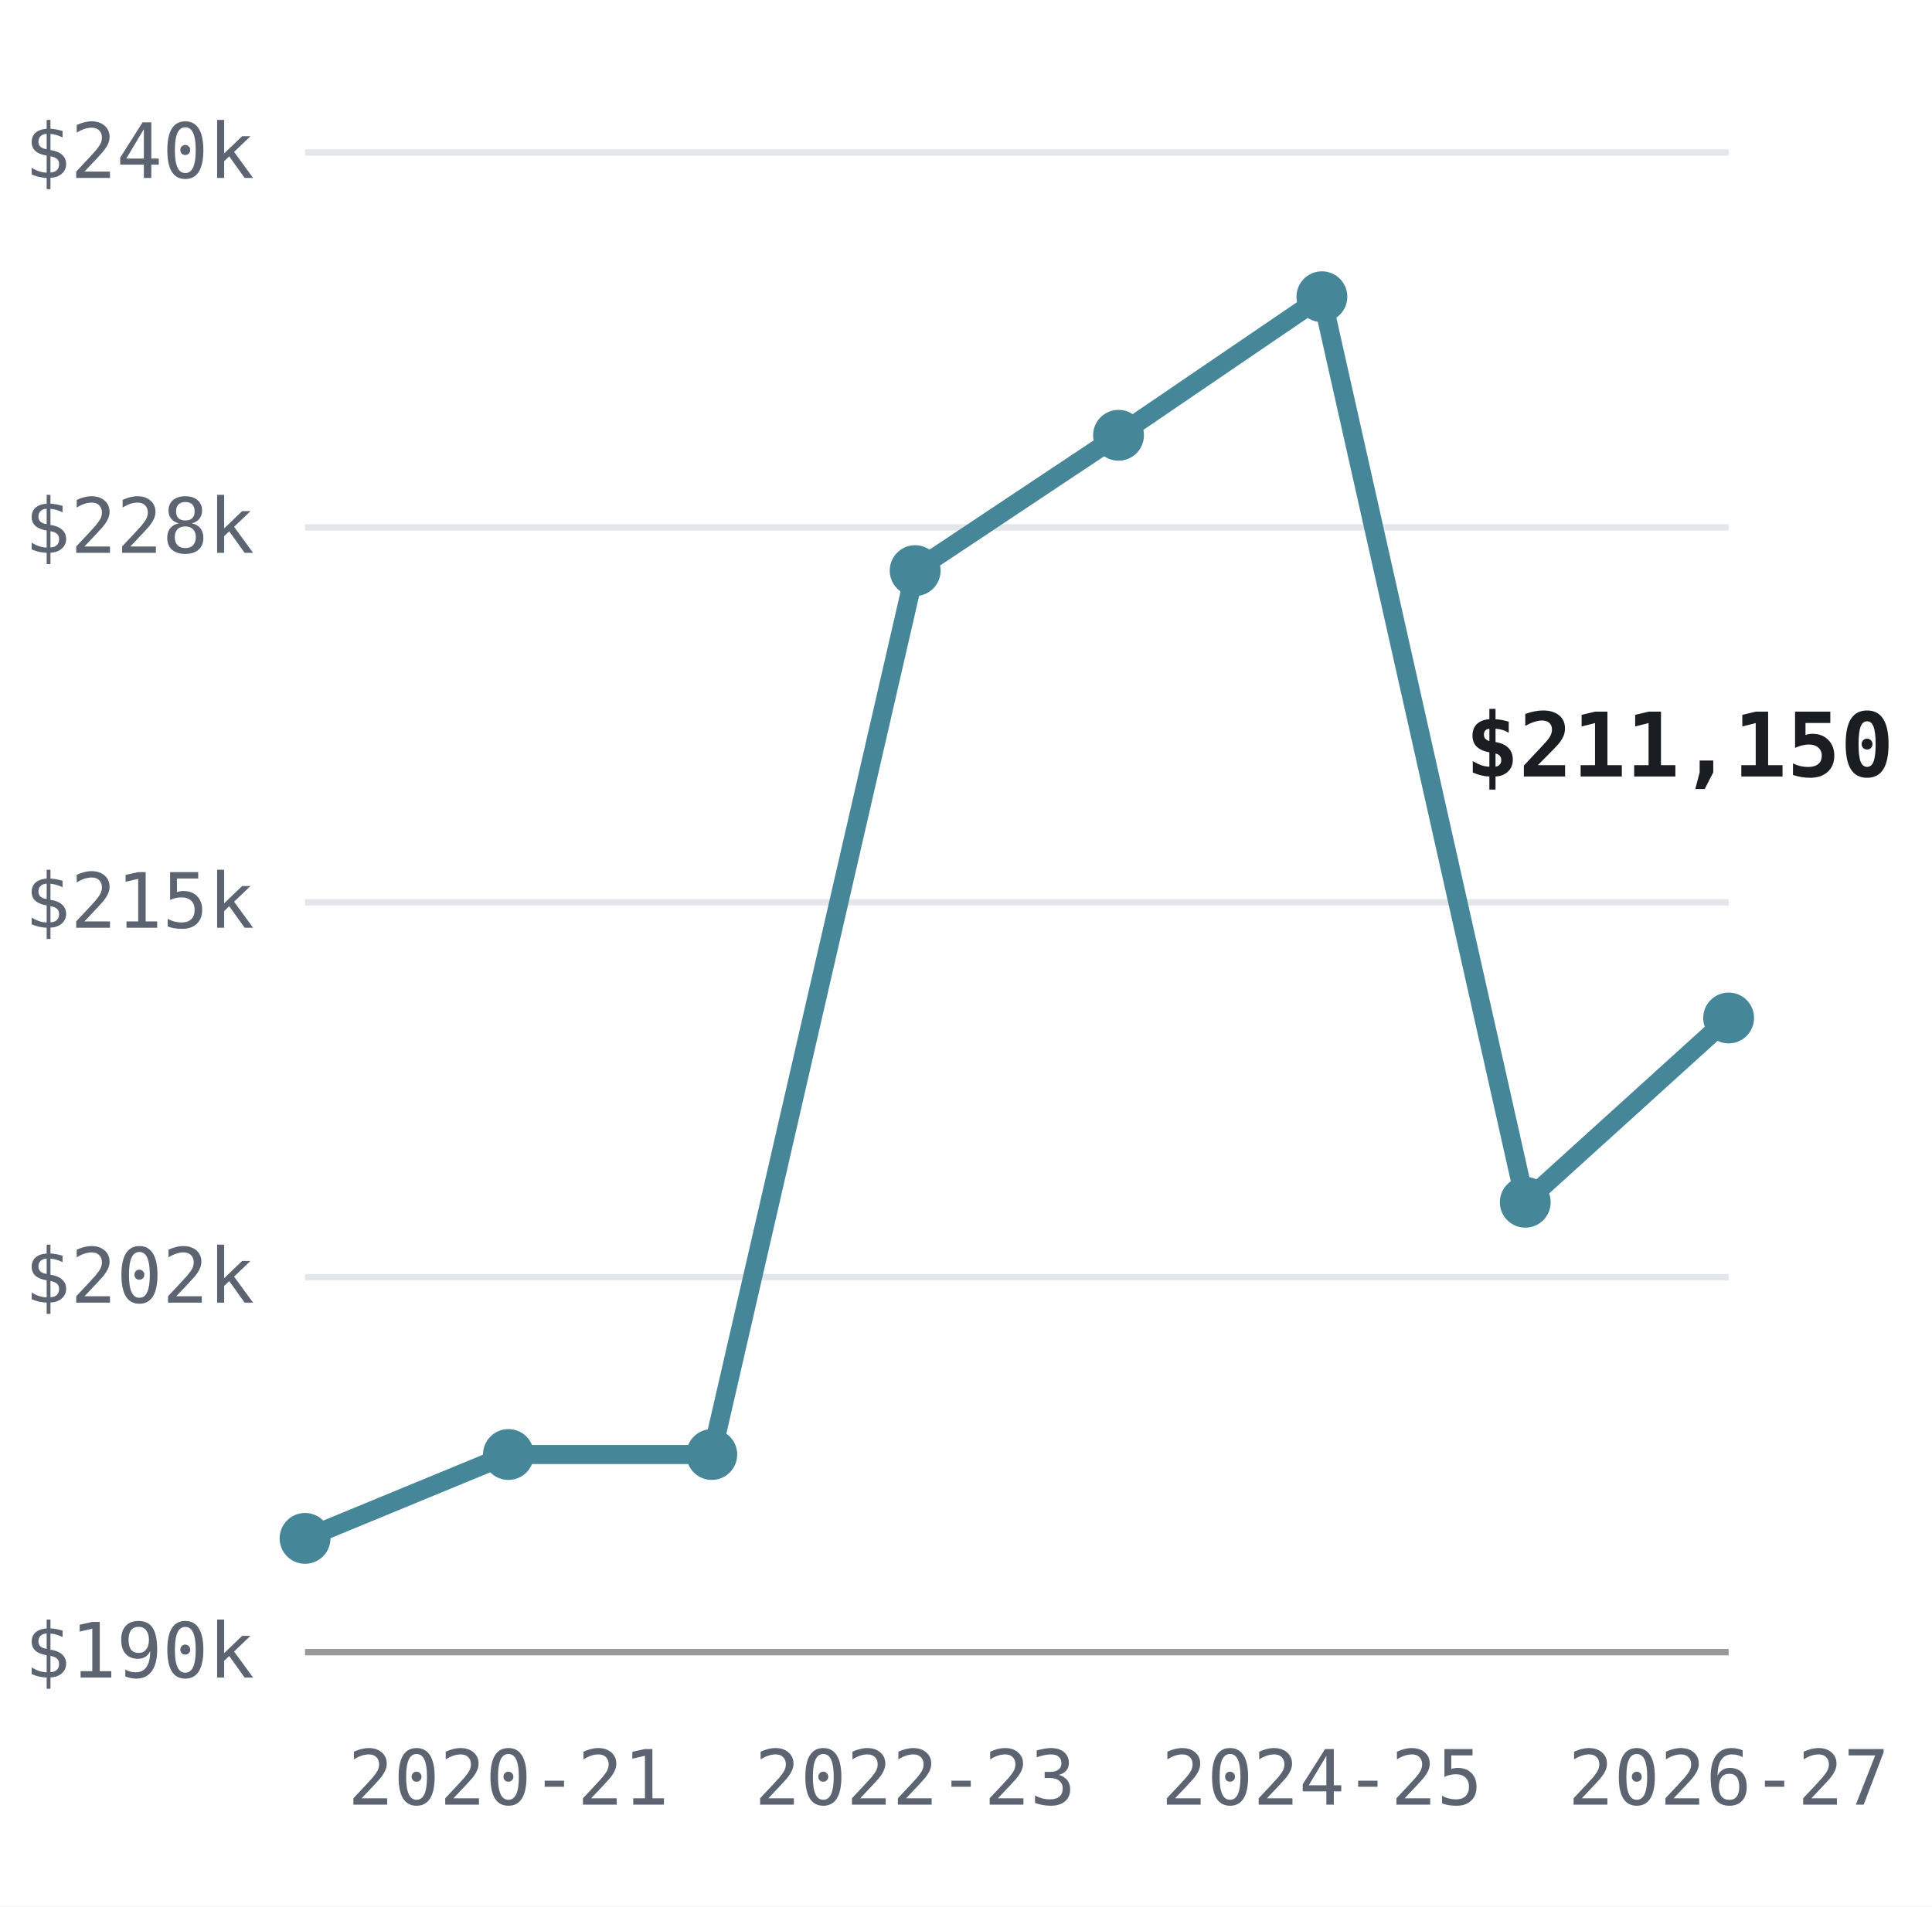
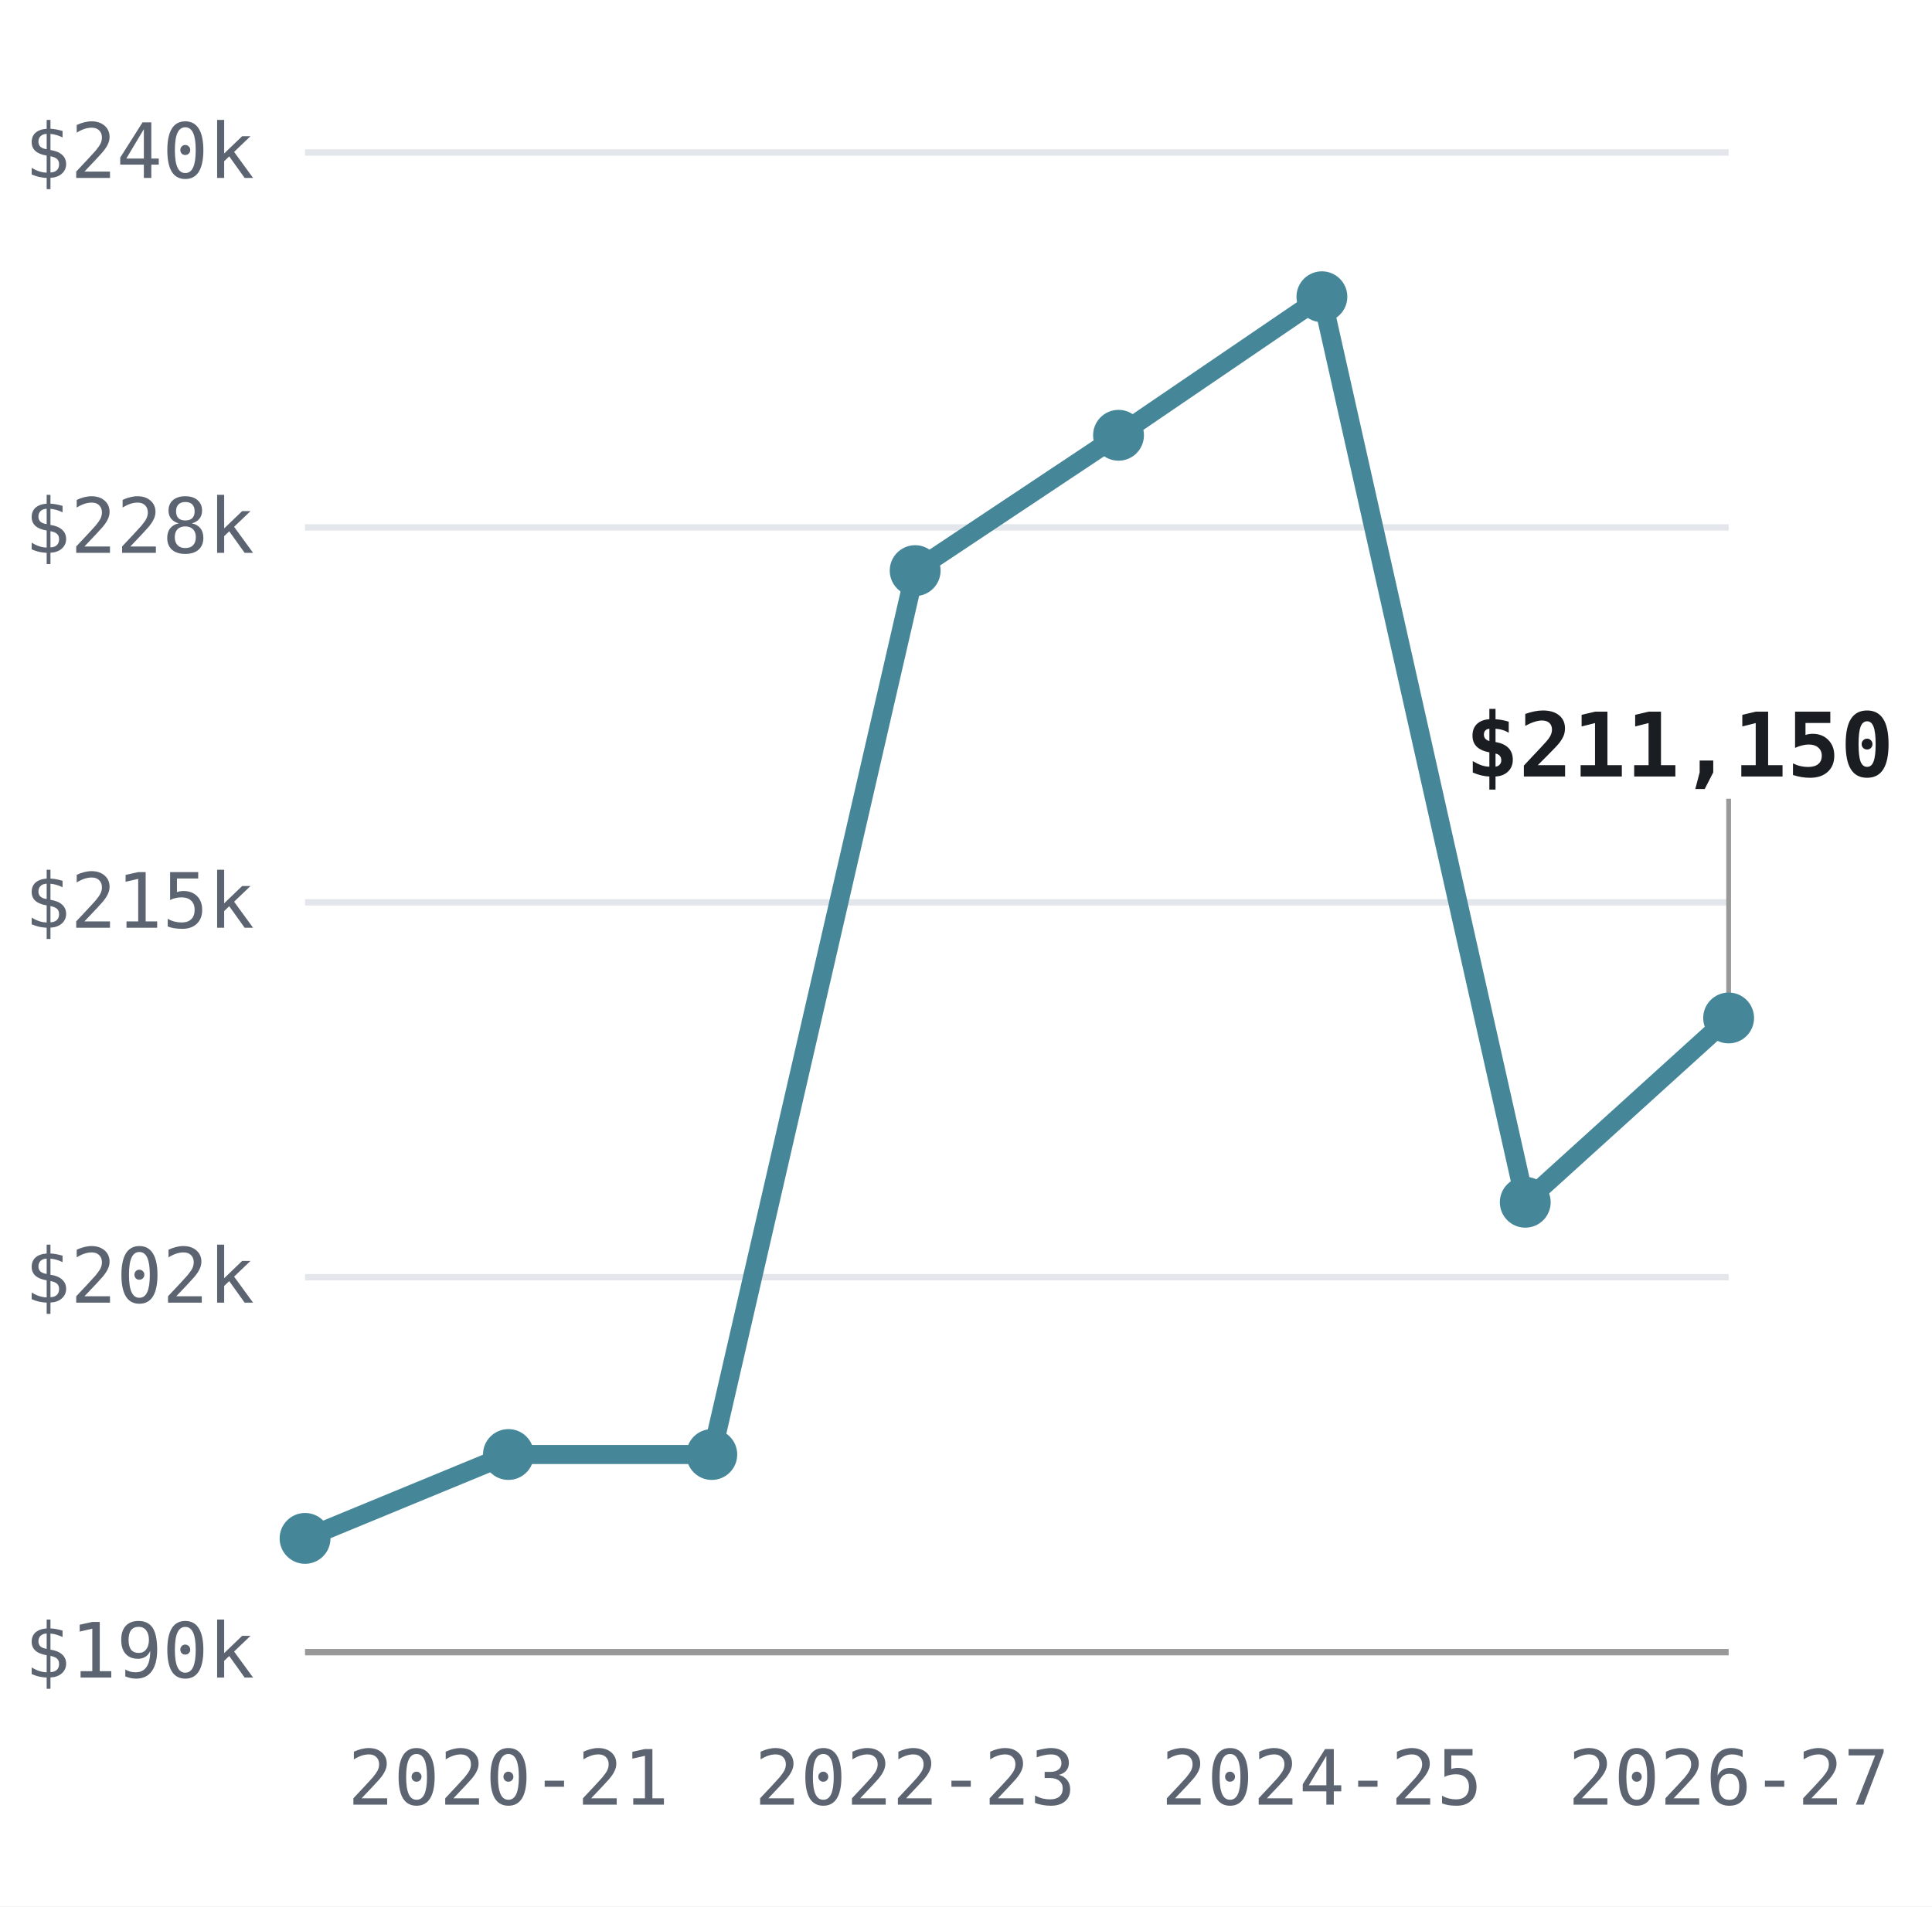
<svg xmlns="http://www.w3.org/2000/svg" width="304" height="300" viewBox="0 0 304 300" role="img">
  <rect width="304" height="300" fill="#ffffff" />
  <style>text{font-family:"JetBrains Mono",ui-monospace,monospace;font-size:12px;fill:#5b6470}.v{fill:#1a1d21;font-size:14px;font-weight:700}</style>
  <line x1="48" x2="272" y1="260.0" y2="260.0" stroke="#e3e6ea" />
  <text x="40" y="264.0" text-anchor="end">$190k</text>
  <line x1="48" x2="272" y1="201.0" y2="201.0" stroke="#e3e6ea" />
  <text x="40" y="205.0" text-anchor="end">$202k</text>
  <line x1="48" x2="272" y1="142.0" y2="142.0" stroke="#e3e6ea" />
  <text x="40" y="146.0" text-anchor="end">$215k</text>
  <line x1="48" x2="272" y1="83.0" y2="83.0" stroke="#e3e6ea" />
  <text x="40" y="87.0" text-anchor="end">$228k</text>
  <line x1="48" x2="272" y1="24.0" y2="24.0" stroke="#e3e6ea" />
  <text x="40" y="28.0" text-anchor="end">$240k</text>
  <line x1="48" x2="272" y1="260" y2="260" stroke="#999999" />
  <text x="80.0" y="284" text-anchor="middle">2020-21</text>
  <text x="144.0" y="284" text-anchor="middle">2022-23</text>
  <text x="208.0" y="284" text-anchor="middle">2024-25</text>
  <text x="272.0" y="284" text-anchor="middle">2026-27</text>
  <polyline fill="none" stroke="#458699" stroke-width="3" points="48.0,242.1 80.0,228.9 112.0,228.9 144.0,89.8 176.0,68.5 208.0,46.7 240.0,189.2 272.0,160.2" />
+   <line x1="272.0" y1="125.7" x2="272.0" y2="160.2" stroke="#999" stroke-width="0.75" />
  <circle cx="48.0" cy="242.1" r="4" fill="#458699" />
  <circle cx="80.0" cy="228.9" r="4" fill="#458699" />
  <circle cx="112.0" cy="228.9" r="4" fill="#458699" />
  <circle cx="144.0" cy="89.8" r="4" fill="#458699" />
  <circle cx="176.0" cy="68.5" r="4" fill="#458699" />
  <circle cx="208.0" cy="46.7" r="4" fill="#458699" />
  <circle cx="240.0" cy="189.2" r="4" fill="#458699" />
  <circle cx="272.0" cy="160.2" r="4" fill="#458699" />
  <text class="v" x="298.0" y="122.2" text-anchor="end">$211,150</text>
</svg>
